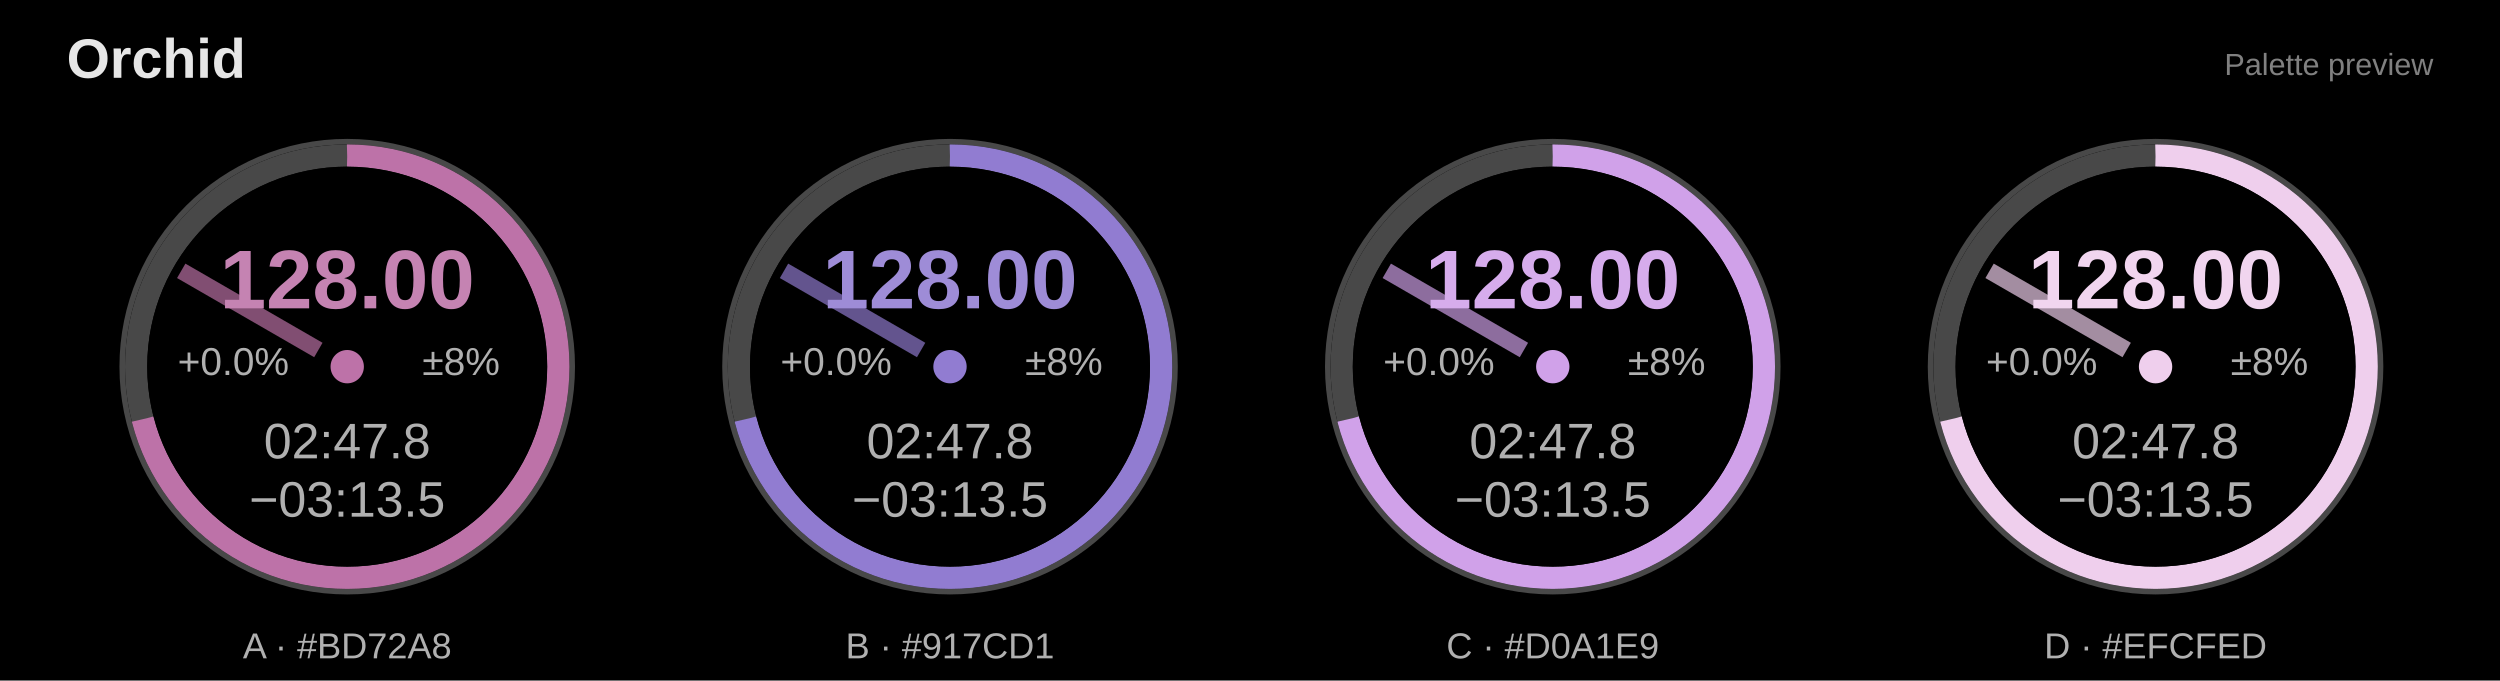
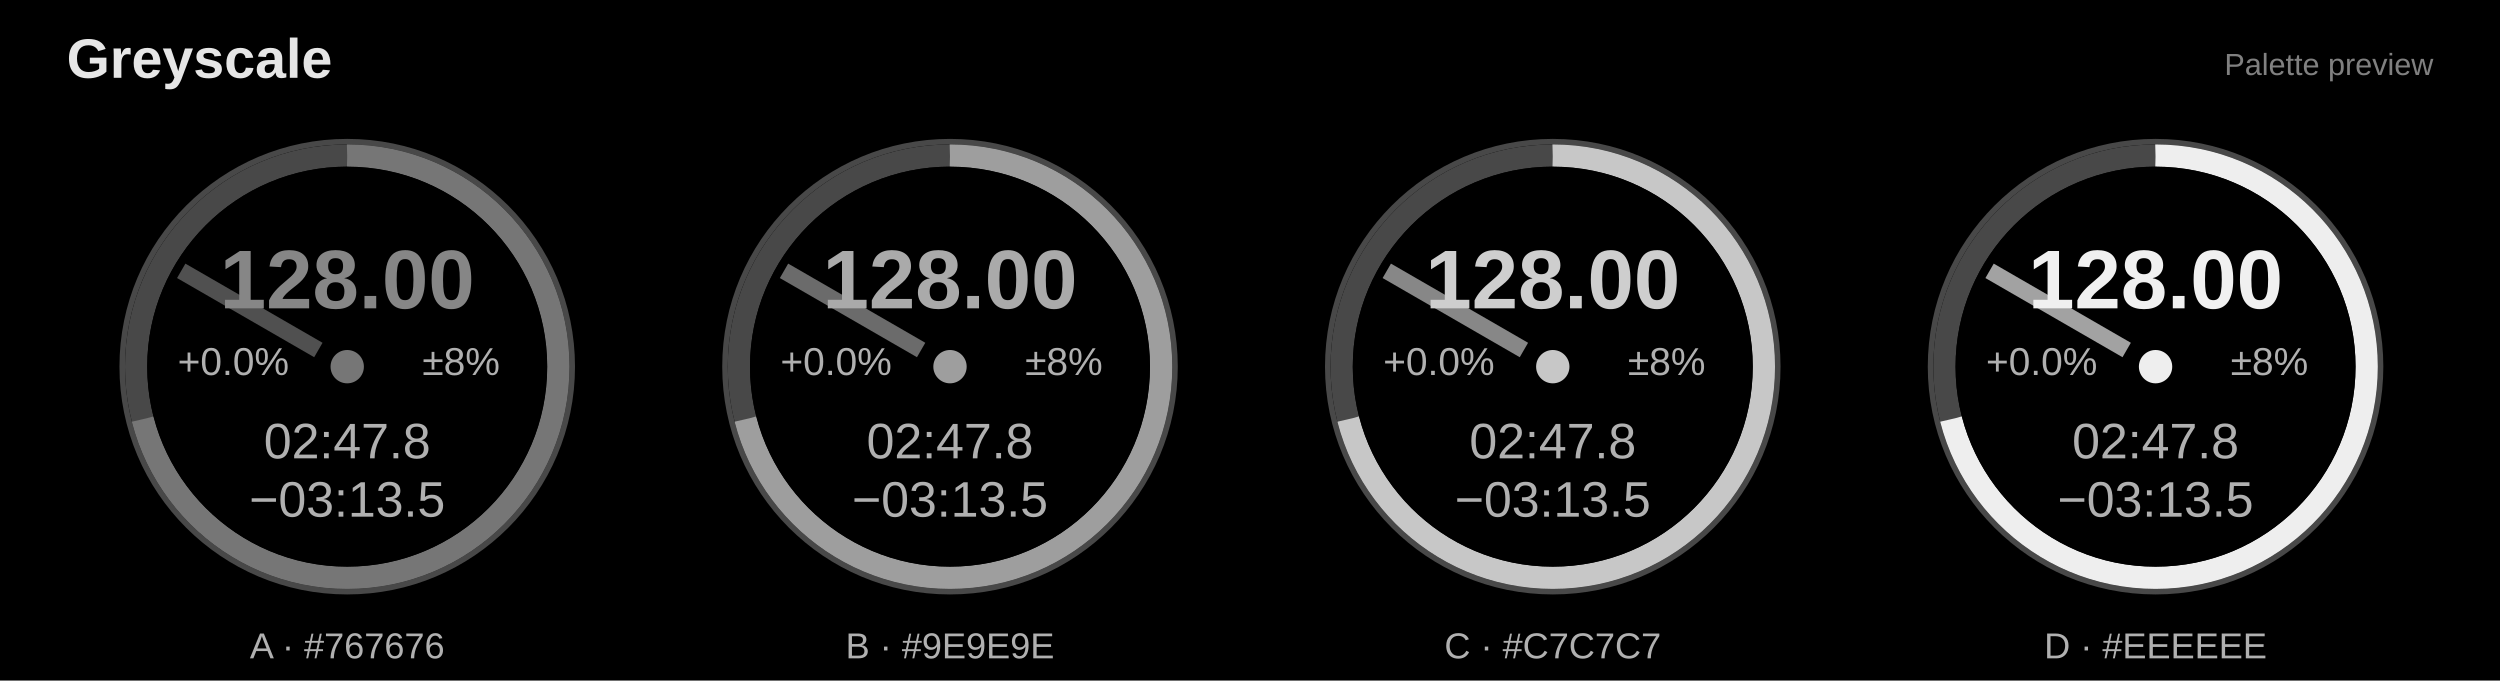
<svg xmlns="http://www.w3.org/2000/svg" width="900" height="245" viewBox="0 0 900 245" role="img" aria-labelledby="title desc">
  <style>text{font-family:Arial,Helvetica,sans-serif;font-variant-numeric:tabular-nums}</style>
  <rect width="900" height="245" fill="#000000" />
  <g transform="translate(0,0)">
-     <text x="24" y="28" fill="#E6E6E6" font-size="20" text-anchor="start" font-weight="600">Orchid</text>
+     <text x="24" y="28" fill="#E6E6E6" font-size="20" text-anchor="start" font-weight="600">Greyscale</text>
    <text x="876" y="27" fill="#808080" font-size="11" text-anchor="end" font-weight="400">Palette preview</text>
    <g transform="translate(43,50)">
      <circle cx="82" cy="82" r="81" fill="#000000" stroke="#484848" stroke-width="2" />
      <circle cx="82" cy="82" r="76" fill="none" stroke="#484848" stroke-width="8" />
-       <circle cx="82" cy="82" r="76" fill="none" stroke="#BD72A8" stroke-width="8" stroke-dasharray="339.041 138.481" transform="rotate(-90 82 82)" />
+       <circle cx="82" cy="82" r="76" fill="none" stroke="#767676" stroke-width="8" stroke-dasharray="339.041 138.481" transform="rotate(-90 82 82)" />
      <circle cx="82" cy="82" r="71.5" fill="#000000" stroke="#000000" />
-       <rect x="79" y="13" width="6" height="57" fill="#814E72" transform="rotate(-60 82 82)" />
-       <circle cx="82" cy="82" r="6" fill="#BD72A8" />
-       <text x="82" y="61" fill="#C583B2" font-size="30" text-anchor="middle" font-weight="700">128.00</text>
+       <rect x="79" y="13" width="6" height="57" fill="#505050" transform="rotate(-60 82 82)" />
+       <circle cx="82" cy="82" r="6" fill="#767676" />
+       <text x="82" y="61" fill="#868686" font-size="30" text-anchor="middle" font-weight="700">128.00</text>
      <text x="41" y="85" fill="#B0B0B0" font-size="14" text-anchor="middle" font-weight="400">+0.0%</text>
      <text x="123" y="85" fill="#B0B0B0" font-size="14" text-anchor="middle" font-weight="400">±8%</text>
      <text x="82" y="115" fill="#B0B0B0" font-size="18" text-anchor="middle" font-weight="400">02:47.8</text>
      <text x="82" y="136" fill="#B0B0B0" font-size="18" text-anchor="middle" font-weight="400">−03:13.5</text>
-       <text x="82" y="187" fill="#B0B0B0" font-size="13" text-anchor="middle" font-weight="400">A  ·  #BD72A8</text>
+       <text x="82" y="187" fill="#B0B0B0" font-size="13" text-anchor="middle" font-weight="400">A  ·  #767676</text>
    </g>
    <g transform="translate(260,50)">
      <circle cx="82" cy="82" r="81" fill="#000000" stroke="#484848" stroke-width="2" />
      <circle cx="82" cy="82" r="76" fill="none" stroke="#484848" stroke-width="8" />
-       <circle cx="82" cy="82" r="76" fill="none" stroke="#917CD1" stroke-width="8" stroke-dasharray="339.041 138.481" transform="rotate(-90 82 82)" />
+       <circle cx="82" cy="82" r="76" fill="none" stroke="#9E9E9E" stroke-width="8" stroke-dasharray="339.041 138.481" transform="rotate(-90 82 82)" />
      <circle cx="82" cy="82" r="71.5" fill="#000000" stroke="#000000" />
-       <rect x="79" y="13" width="6" height="57" fill="#63548E" transform="rotate(-60 82 82)" />
-       <circle cx="82" cy="82" r="6" fill="#917CD1" />
-       <text x="82" y="61" fill="#9E8CD7" font-size="30" text-anchor="middle" font-weight="700">128.00</text>
+       <rect x="79" y="13" width="6" height="57" fill="#6B6B6B" transform="rotate(-60 82 82)" />
+       <circle cx="82" cy="82" r="6" fill="#9E9E9E" />
+       <text x="82" y="61" fill="#AAAAAA" font-size="30" text-anchor="middle" font-weight="700">128.00</text>
      <text x="41" y="85" fill="#B0B0B0" font-size="14" text-anchor="middle" font-weight="400">+0.0%</text>
      <text x="123" y="85" fill="#B0B0B0" font-size="14" text-anchor="middle" font-weight="400">±8%</text>
      <text x="82" y="115" fill="#B0B0B0" font-size="18" text-anchor="middle" font-weight="400">02:47.8</text>
      <text x="82" y="136" fill="#B0B0B0" font-size="18" text-anchor="middle" font-weight="400">−03:13.5</text>
-       <text x="82" y="187" fill="#B0B0B0" font-size="13" text-anchor="middle" font-weight="400">B  ·  #917CD1</text>
+       <text x="82" y="187" fill="#B0B0B0" font-size="13" text-anchor="middle" font-weight="400">B  ·  #9E9E9E</text>
    </g>
    <g transform="translate(477,50)">
      <circle cx="82" cy="82" r="81" fill="#000000" stroke="#484848" stroke-width="2" />
      <circle cx="82" cy="82" r="76" fill="none" stroke="#484848" stroke-width="8" />
-       <circle cx="82" cy="82" r="76" fill="none" stroke="#D0A1E9" stroke-width="8" stroke-dasharray="339.041 138.481" transform="rotate(-90 82 82)" />
+       <circle cx="82" cy="82" r="76" fill="none" stroke="#C7C7C7" stroke-width="8" stroke-dasharray="339.041 138.481" transform="rotate(-90 82 82)" />
      <circle cx="82" cy="82" r="71.5" fill="#000000" stroke="#000000" />
-       <rect x="79" y="13" width="6" height="57" fill="#8D6D9E" transform="rotate(-60 82 82)" />
-       <circle cx="82" cy="82" r="6" fill="#D0A1E9" />
-       <text x="82" y="61" fill="#D6ACEC" font-size="30" text-anchor="middle" font-weight="700">128.00</text>
+       <rect x="79" y="13" width="6" height="57" fill="#878787" transform="rotate(-60 82 82)" />
+       <circle cx="82" cy="82" r="6" fill="#C7C7C7" />
+       <text x="82" y="61" fill="#CECECE" font-size="30" text-anchor="middle" font-weight="700">128.00</text>
      <text x="41" y="85" fill="#B0B0B0" font-size="14" text-anchor="middle" font-weight="400">+0.0%</text>
      <text x="123" y="85" fill="#B0B0B0" font-size="14" text-anchor="middle" font-weight="400">±8%</text>
      <text x="82" y="115" fill="#B0B0B0" font-size="18" text-anchor="middle" font-weight="400">02:47.8</text>
      <text x="82" y="136" fill="#B0B0B0" font-size="18" text-anchor="middle" font-weight="400">−03:13.5</text>
-       <text x="82" y="187" fill="#B0B0B0" font-size="13" text-anchor="middle" font-weight="400">C  ·  #D0A1E9</text>
+       <text x="82" y="187" fill="#B0B0B0" font-size="13" text-anchor="middle" font-weight="400">C  ·  #C7C7C7</text>
    </g>
    <g transform="translate(694,50)">
      <circle cx="82" cy="82" r="81" fill="#000000" stroke="#484848" stroke-width="2" />
      <circle cx="82" cy="82" r="76" fill="none" stroke="#484848" stroke-width="8" />
-       <circle cx="82" cy="82" r="76" fill="none" stroke="#EFCFED" stroke-width="8" stroke-dasharray="339.041 138.481" transform="rotate(-90 82 82)" />
+       <circle cx="82" cy="82" r="76" fill="none" stroke="#EEEEEE" stroke-width="8" stroke-dasharray="339.041 138.481" transform="rotate(-90 82 82)" />
      <circle cx="82" cy="82" r="71.5" fill="#000000" stroke="#000000" />
-       <rect x="79" y="13" width="6" height="57" fill="#A38DA1" transform="rotate(-60 82 82)" />
-       <circle cx="82" cy="82" r="6" fill="#EFCFED" />
-       <text x="82" y="61" fill="#F1D5EF" font-size="30" text-anchor="middle" font-weight="700">128.00</text>
+       <rect x="79" y="13" width="6" height="57" fill="#A2A2A2" transform="rotate(-60 82 82)" />
+       <circle cx="82" cy="82" r="6" fill="#EEEEEE" />
+       <text x="82" y="61" fill="#F0F0F0" font-size="30" text-anchor="middle" font-weight="700">128.00</text>
      <text x="41" y="85" fill="#B0B0B0" font-size="14" text-anchor="middle" font-weight="400">+0.0%</text>
      <text x="123" y="85" fill="#B0B0B0" font-size="14" text-anchor="middle" font-weight="400">±8%</text>
      <text x="82" y="115" fill="#B0B0B0" font-size="18" text-anchor="middle" font-weight="400">02:47.8</text>
      <text x="82" y="136" fill="#B0B0B0" font-size="18" text-anchor="middle" font-weight="400">−03:13.5</text>
-       <text x="82" y="187" fill="#B0B0B0" font-size="13" text-anchor="middle" font-weight="400">D  ·  #EFCFED</text>
+       <text x="82" y="187" fill="#B0B0B0" font-size="13" text-anchor="middle" font-weight="400">D  ·  #EEEEEE</text>
    </g>
  </g>
</svg>
